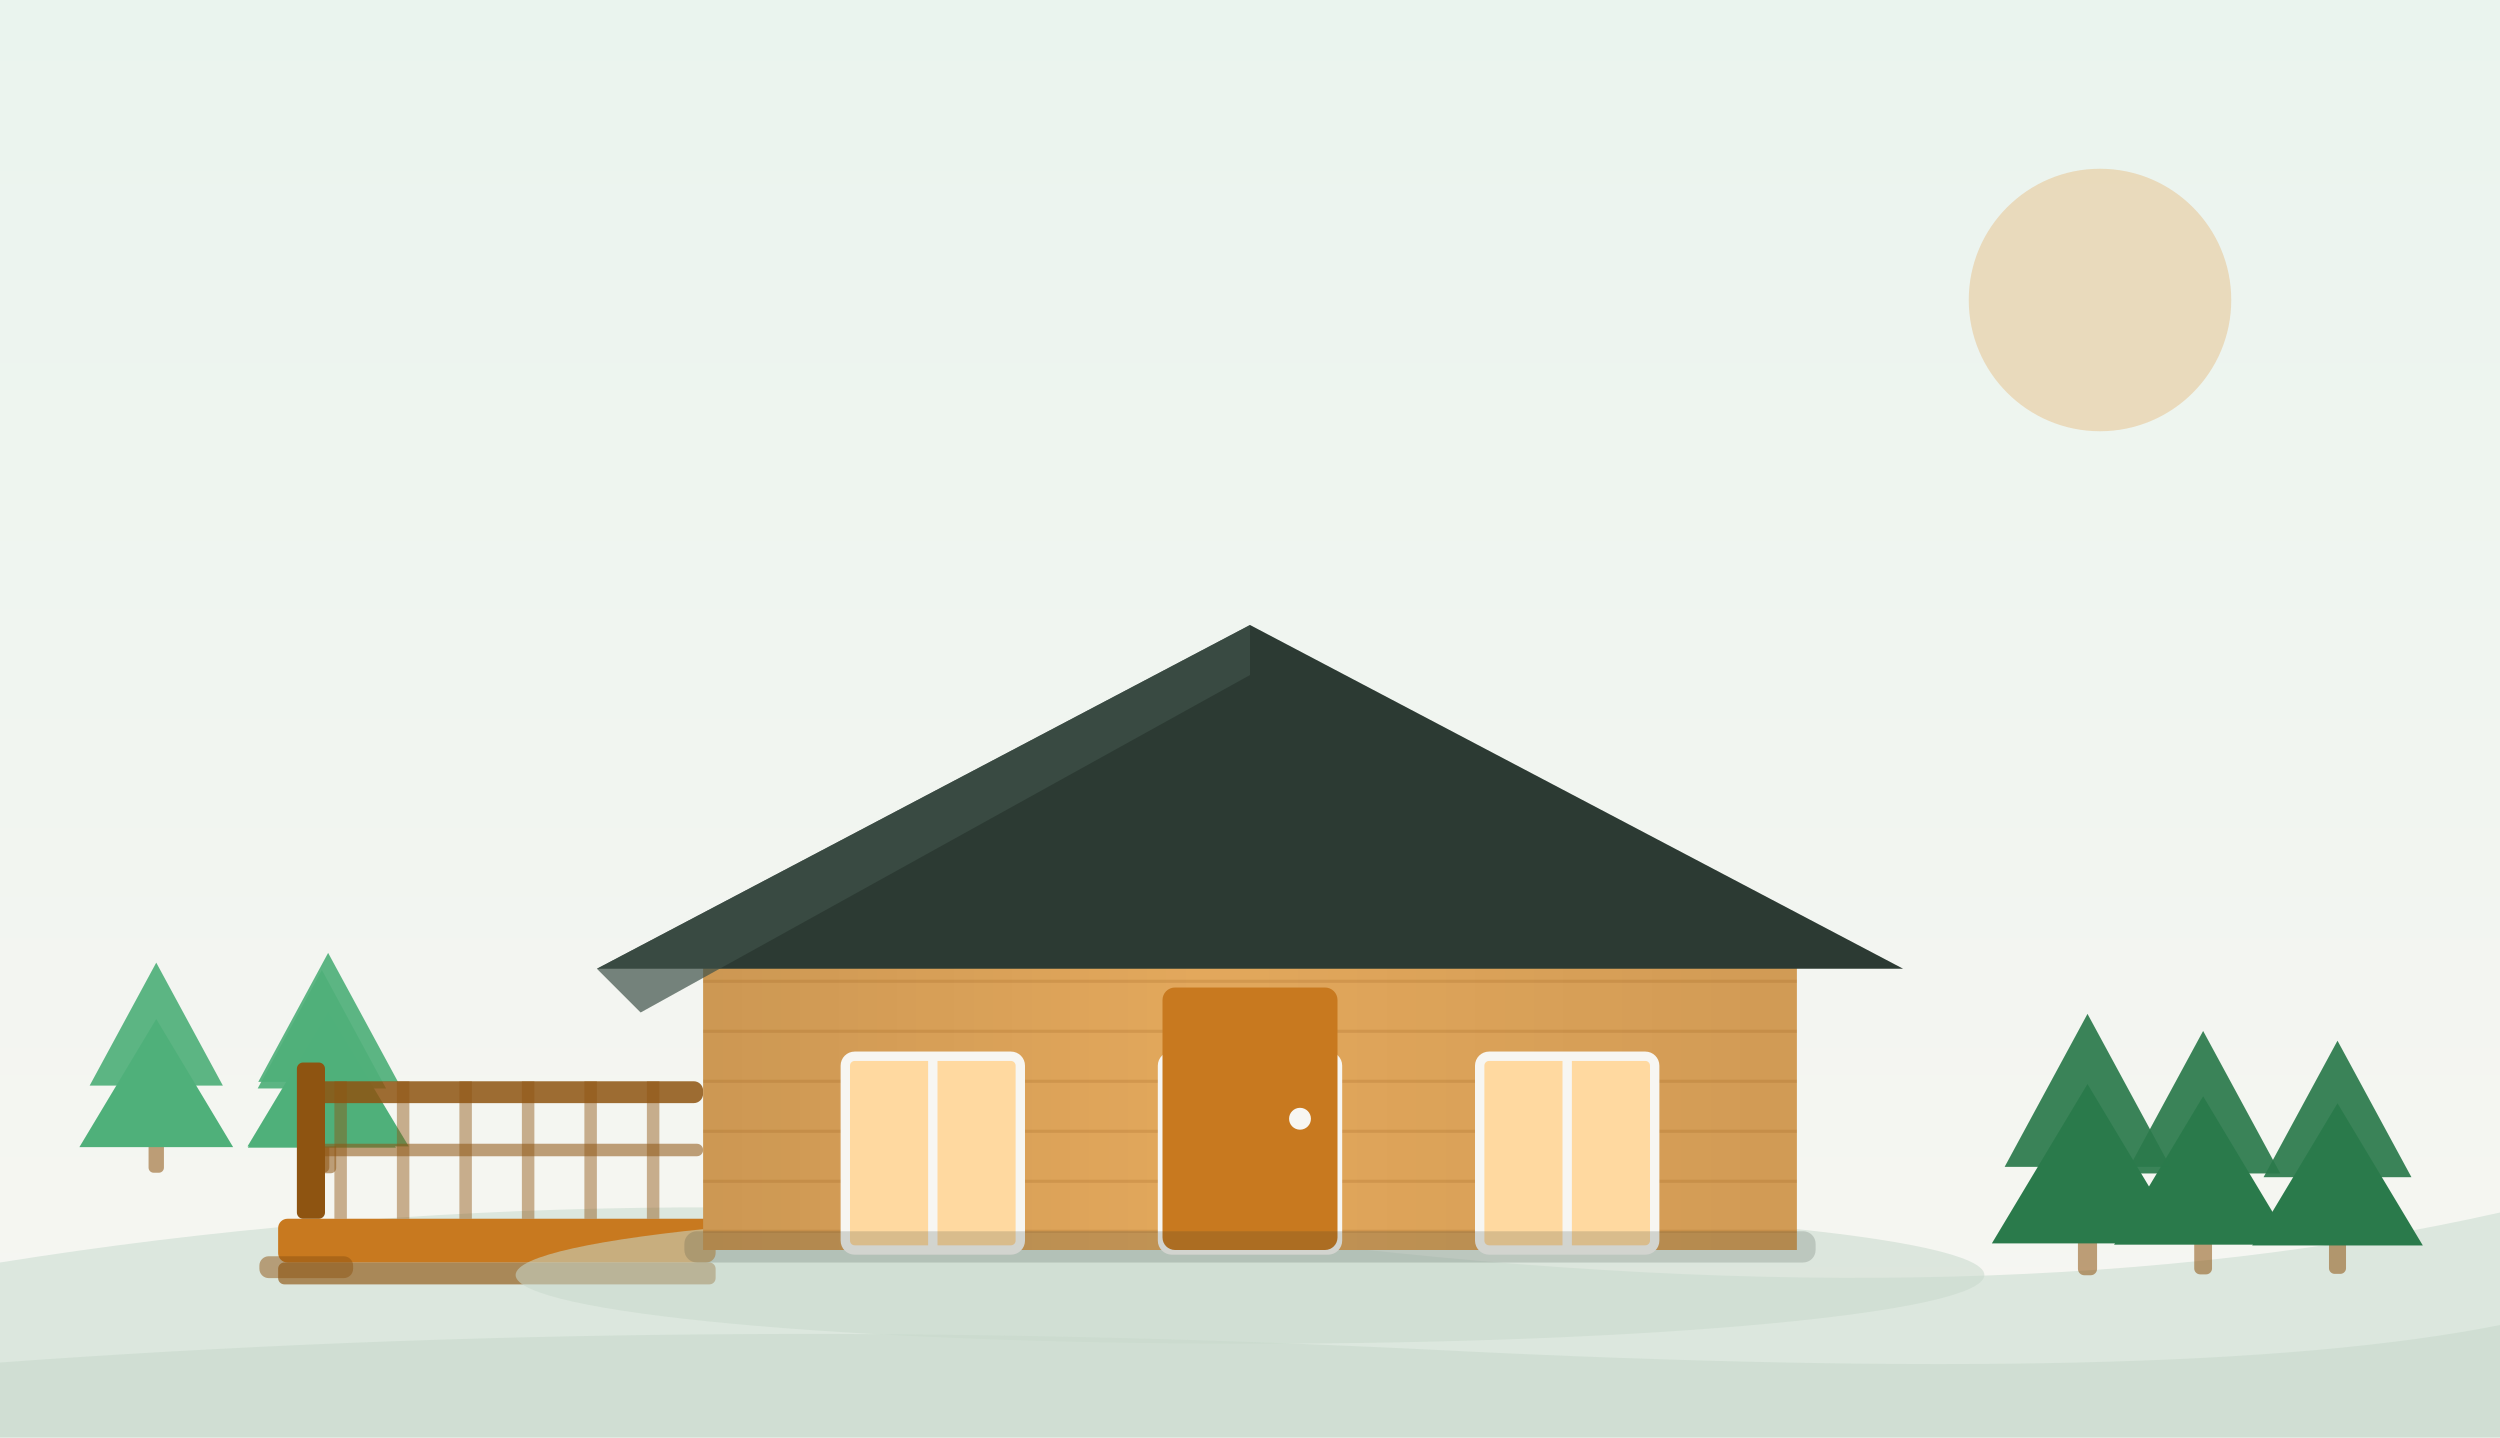
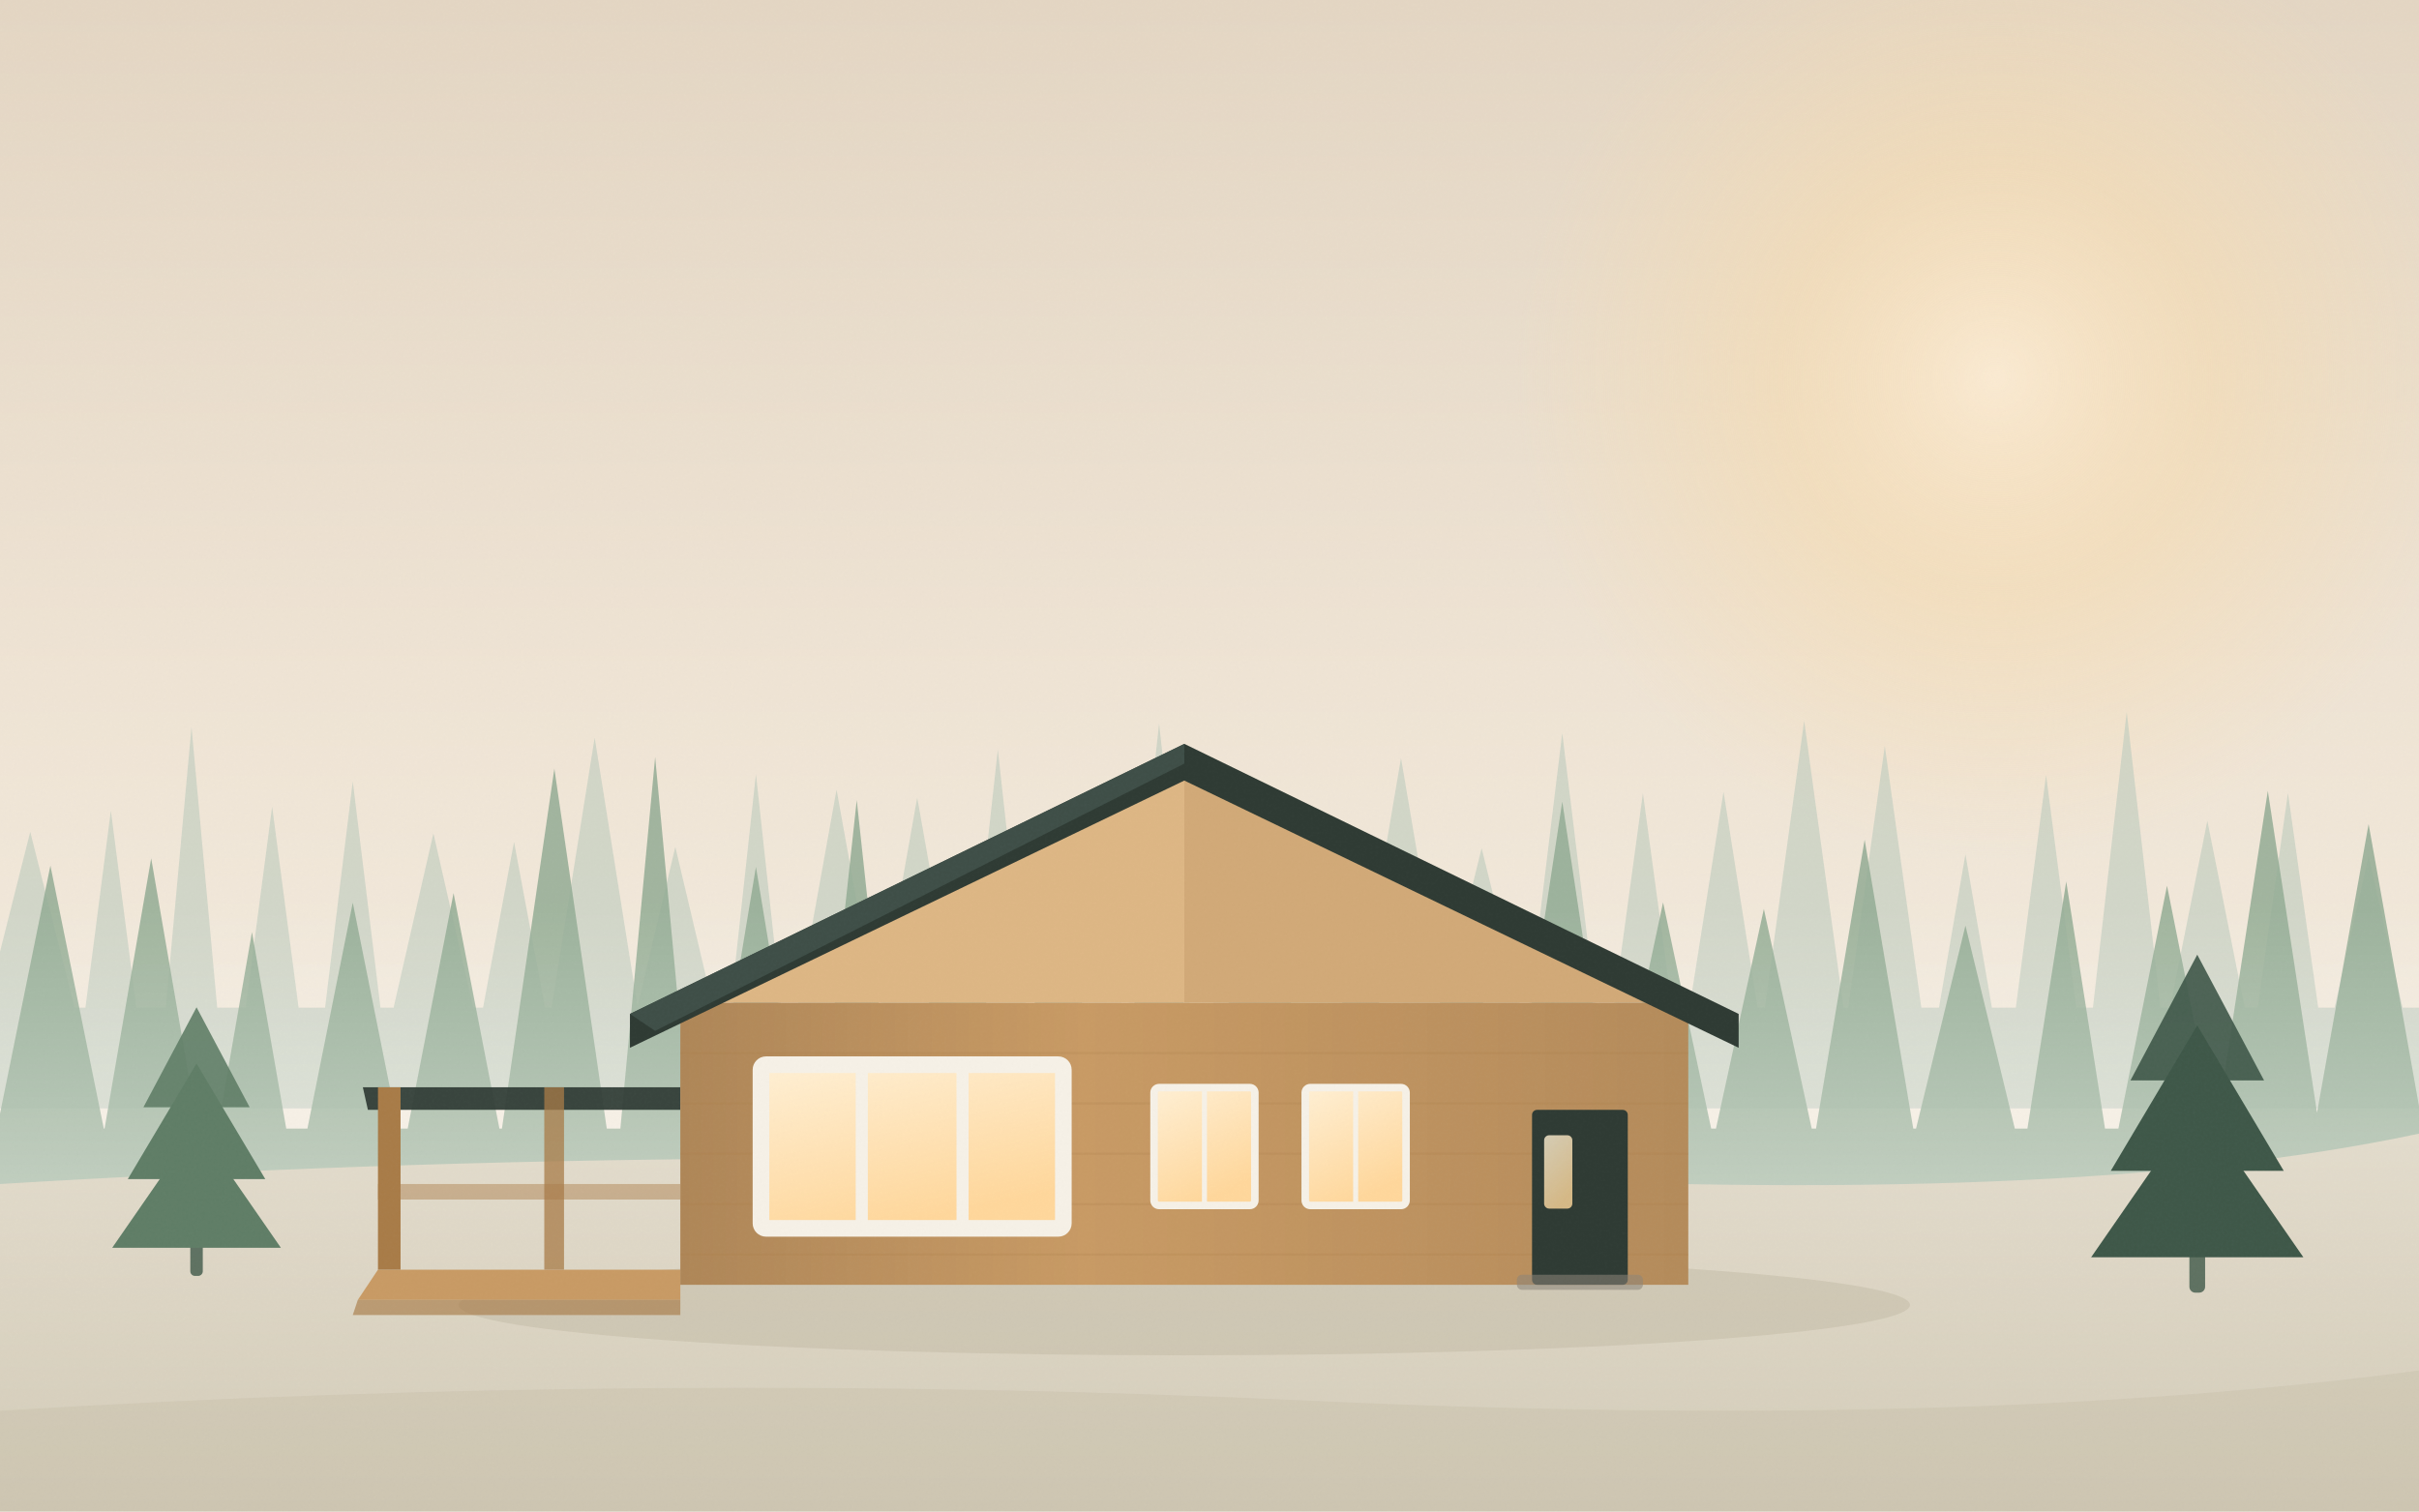
- <svg xmlns="http://www.w3.org/2000/svg" viewBox="0 0 800 460" role="img" aria-label="Каркасный дом КД-60, 6×10 м">
+ <svg xmlns="http://www.w3.org/2000/svg" viewBox="0 0 960 600" role="img" aria-label="Каркасный дом КД-60, 6×10 м, 58 м²">
  <defs>
    <linearGradient id="sky" x1="0" y1="0" x2="0" y2="1">
-       <stop offset="0" stop-color="#EAF4EE" />
-       <stop offset="1" stop-color="#F7F6F2" />
+       <stop offset="0" stop-color="#E4D6C3" />
+       <stop offset=".45" stop-color="#EFE4D4" />
+       <stop offset="1" stop-color="#F6F1E7" />
+     </linearGradient>
+     <radialGradient id="sunGlow" cx=".5" cy=".5" r=".5">
+       <stop offset="0" stop-color="#FBEBD2" stop-opacity=".95" />
+       <stop offset=".45" stop-color="#F7DCB0" stop-opacity=".55" />
+       <stop offset="1" stop-color="#F7DCB0" stop-opacity="0" />
+     </radialGradient>
+     <linearGradient id="glassGrad" x1="0" y1="0" x2=".4" y2="1">
+       <stop offset="0" stop-color="#FFF0D4" />
+       <stop offset="1" stop-color="#FFD79B" />
    </linearGradient>
    <linearGradient id="wallShade" x1="0" y1="0" x2="1" y2="0">
-       <stop offset="0" stop-color="#000" stop-opacity=".10" />
-       <stop offset=".45" stop-color="#000" stop-opacity="0" />
-       <stop offset="1" stop-color="#000" stop-opacity=".08" />
+       <stop offset="0" stop-color="#000" stop-opacity=".13" />
+       <stop offset=".4" stop-color="#000" stop-opacity="0" />
+       <stop offset="1" stop-color="#000" stop-opacity=".10" />
    </linearGradient>
+     <linearGradient id="mist" x1="0" y1="0" x2="0" y2="1">
+       <stop offset="0" stop-color="#fff" stop-opacity="0" />
+       <stop offset="1" stop-color="#fff" stop-opacity=".55" />
+     </linearGradient>
+     <linearGradient id="groundGrad" x1="0" y1="0" x2="0" y2="1">
+       <stop offset="0" stop-color="#E3DCCC" />
+       <stop offset="1" stop-color="#D3CBB8" />
+     </linearGradient>
+     <filter id="grain">
+       <feTurbulence type="fractalNoise" baseFrequency=".9" numOctaves="2" stitchTiles="stitch" />
+       <feColorMatrix type="saturate" values="0" />
+       <feComponentTransfer>
+         <feFuncA type="linear" slope=".055" />
+       </feComponentTransfer>
+     </filter>
+     <filter id="soft">
+       <feGaussianBlur stdDeviation="6" />
+     </filter>
  </defs>
-   <rect width="800" height="460" fill="url(#sky)" />
-   <circle cx="672" cy="96" r="42" fill="#E3A85C" opacity=".35" />
-   <path d="M0 404 Q200 372 420 398 T800 388 V460 H0 Z" fill="#DCE7DE" />
-   <g transform="translate(103 372) scale(0.79)">
-     <rect x="-3" y="-16" width="6" height="20" rx="2" fill="#8E5411" opacity=".55" />
-     <path d="M0 -78 L26 -30 H-26 Z" fill="#4FB07A" opacity=".92" />
-     <path d="M0 -56 L30 -6 H-30 Z" fill="#4FB07A" />
-   </g>
-   <g transform="translate(50 372) scale(0.82)">
-     <rect x="-3" y="-16" width="6" height="20" rx="2" fill="#8E5411" opacity=".55" />
-     <path d="M0 -78 L26 -30 H-26 Z" fill="#4FB07A" opacity=".92" />
-     <path d="M0 -56 L30 -6 H-30 Z" fill="#4FB07A" />
-   </g>
-   <g transform="translate(105 372) scale(0.86)">
-     <rect x="-3" y="-16" width="6" height="20" rx="2" fill="#8E5411" opacity=".55" />
-     <path d="M0 -78 L26 -30 H-26 Z" fill="#4FB07A" opacity=".92" />
-     <path d="M0 -56 L30 -6 H-30 Z" fill="#4FB07A" />
-   </g>
-   <g transform="translate(748 404) scale(0.91)">
-     <rect x="-3" y="-16" width="6" height="20" rx="2" fill="#8E5411" opacity=".55" />
-     <path d="M0 -78 L26 -30 H-26 Z" fill="#2A7A4B" opacity=".92" />
-     <path d="M0 -56 L30 -6 H-30 Z" fill="#2A7A4B" />
-   </g>
-   <g transform="translate(705 404) scale(0.95)">
-     <rect x="-3" y="-16" width="6" height="20" rx="2" fill="#8E5411" opacity=".55" />
-     <path d="M0 -78 L26 -30 H-26 Z" fill="#2A7A4B" opacity=".92" />
-     <path d="M0 -56 L30 -6 H-30 Z" fill="#2A7A4B" />
-   </g>
-   <g transform="translate(668 404) scale(1.02)">
-     <rect x="-3" y="-16" width="6" height="20" rx="2" fill="#8E5411" opacity=".55" />
-     <path d="M0 -78 L26 -30 H-26 Z" fill="#2A7A4B" opacity=".92" />
-     <path d="M0 -56 L30 -6 H-30 Z" fill="#2A7A4B" />
+   <rect width="960" height="600" fill="url(#sky)" />
+   <circle cx="791.941" cy="150" r="190" fill="url(#sunGlow)" />
+   <path d="M-20 440 L-33.5 400.0 L-20.0 343.4 L-6.5 400.0 L-5.6 400.0 L12.0 330.2 L29.6 400.0 L33.9 400.0 L44.0 321.8 L54.1 400.0 L65.8 400.0 L76.0 288.6 L86.2 400.0 L97.5 400.0 L108.0 320.2 L118.5 400.0 L129.0 400.0 L140.0 310.2 L151.0 400.0 L156.2 400.0 L172.0 330.8 L187.8 400.0 L191.7 400.0 L204.0 334.2 L216.3 400.0 L218.9 400.0 L236.0 292.8 L253.1 400.0 L252.9 400.0 L268.0 336.2 L283.1 400.0 L289.9 400.0 L300.0 307.3 L310.1 400.0 L316.4 400.0 L332.0 313.5 L347.6 400.0 L349.2 400.0 L364.0 316.6 L378.8 400.0 L384.7 400.0 L396.0 297.6 L407.3 400.0 L410.5 400.0 L428.0 331.1 L445.5 400.0 L447.7 400.0 L460.0 287.2 L472.3 400.0 L481.2 400.0 L492.0 331.9 L502.8 400.0 L510.9 400.0 L524.0 324.7 L537.1 400.0 L539.2 400.0 L556.0 300.9 L572.8 400.0 L572.4 400.0 L588.0 336.7 L603.6 400.0 L606.7 400.0 L620.0 291.0 L633.3 400.0 L640.4 400.0 L652.0 314.9 L663.6 400.0 L670.5 400.0 L684.0 314.3 L697.5 400.0 L700.4 400.0 L716.0 286.1 L731.6 400.0 L733.5 400.0 L748.0 296.1 L762.5 400.0 L769.5 400.0 L780.0 339.1 L790.5 400.0 L800.0 400.0 L812.0 307.7 L824.0 400.0 L830.6 400.0 L844.0 282.6 L857.4 400.0 L861.2 400.0 L876.0 325.8 L890.8 400.0 L896.0 400.0 L908.0 314.8 L920.0 400.0 L926.5 400.0 L940.0 339.7 L953.5 400.0 L960.8 400.0 L972.0 324.7 L983.2 400.0 L1000 440 Z" fill="#C3CEC0" opacity="0.7" />
+   <path d="M-20 488 L-38.5 448.0 L-20.0 332.4 L-1.5 448.0 L-1.2 448.0 L20.0 343.6 L41.2 448.0 L41.5 448.0 L60.0 340.7 L78.5 448.0 L86.4 448.0 L100.0 370.0 L113.6 448.0 L122.0 448.0 L140.0 358.3 L158.0 448.0 L161.8 448.0 L180.0 354.5 L198.2 448.0 L199.2 448.0 L220.0 305.1 L240.8 448.0 L246.2 448.0 L260.0 300.5 L273.8 448.0 L282.8 448.0 L300.0 344.1 L317.2 448.0 L325.9 448.0 L340.0 317.6 L354.1 448.0 L358.9 448.0 L380.0 339.5 L401.1 448.0 L403.0 448.0 L420.0 336.3 L437.0 448.0 L443.2 448.0 L460.0 329.7 L476.8 448.0 L477.7 448.0 L500.0 335.9 L522.3 448.0 L519.0 448.0 L540.0 371.4 L561.0 448.0 L559.4 448.0 L580.0 362.2 L600.6 448.0 L600.3 448.0 L620.0 318.2 L639.7 448.0 L640.9 448.0 L660.0 358.2 L679.1 448.0 L681.0 448.0 L700.0 360.8 L719.0 448.0 L720.7 448.0 L740.0 333.3 L759.3 448.0 L760.4 448.0 L780.0 367.4 L799.6 448.0 L804.6 448.0 L820.0 349.9 L835.4 448.0 L840.7 448.0 L860.0 351.6 L879.3 448.0 L879.5 448.0 L900.0 313.9 L920.5 448.0 L918.4 448.0 L940.0 327.1 L961.6 448.0 L966.0 448.0 L980.0 368.7 L994.0 448.0 L1000 488 Z" fill="#93AB94" opacity="0.85" />
+   <rect x="0" y="360" width="960" height="130" fill="url(#mist)" opacity=".7" />
+   <path d="M0 470 Q300 452 560 466 T960 450 V600 H0 Z" fill="url(#groundGrad)" />
+   <g transform="translate(78 504) scale(0.62)">
+     <rect x="-4" y="-24" width="8" height="28" rx="3" fill="#3E5748" opacity=".8" />
+     <path d="M0 -168 L34 -104 H-34 Z" fill="#5F7D66" opacity=".9" />
+     <path d="M0 -132 L44 -58 H-44 Z" fill="#5F7D66" />
+     <path d="M0 -92 L54 -14 H-54 Z" fill="#5F7D66" />
  </g>
  <g>
-     <rect x="89" y="390" width="140" height="14" rx="3" fill="#C8791F" />
-     <rect x="89" y="404" width="140" height="7" rx="2" fill="#8E5411" opacity=".65" />
-     <rect x="107" y="346" width="4" height="44" fill="#8E5411" opacity=".45" />
-     <rect x="127" y="346" width="4" height="44" fill="#8E5411" opacity=".45" />
-     <rect x="147" y="346" width="4" height="44" fill="#8E5411" opacity=".45" />
-     <rect x="167" y="346" width="4" height="44" fill="#8E5411" opacity=".45" />
-     <rect x="187" y="346" width="4" height="44" fill="#8E5411" opacity=".45" />
-     <rect x="207" y="346" width="4" height="44" fill="#8E5411" opacity=".45" />
-     <rect x="97" y="346" width="128" height="7" rx="3" fill="#8E5411" opacity=".85" />
-     <rect x="97" y="366" width="128" height="4" rx="2" fill="#8E5411" opacity=".55" />
-     <rect x="95" y="340" width="9" height="50" rx="2" fill="#8E5411" />
-     <rect x="83" y="402" width="30" height="7" rx="3" fill="#8E5411" opacity=".5" />
+     <ellipse cx="470" cy="518" rx="288" ry="20" fill="#BFB7A2" opacity=".45" />
+     <g>
+       <path d="M150 504 H270 V516 H142 Z" fill="#C89A64" />
+       <path d="M142 516 H270 v6 H140 Z" fill="#A87B47" opacity=".65" />
+       <path d="M144 431.6 H270 v8.96 H146 Z" fill="#2E3A33" opacity=".92" />
+       <rect x="150" y="431.6" width="8.96" height="72.4" fill="#A87B47" />
+       <rect x="216" y="431.6" width="7.84" height="72.4" fill="#A87B47" opacity=".75" />
+       <rect x="150" y="470" width="120" height="6.16" fill="#A87B47" opacity=".45" />
+     </g>
+     <rect x="270" y="398" width="400" height="112" fill="#C89A64" />
+     <polygon points="270,398 470,302 670,398" fill="#DDB684" />
+     <polygon points="470,302 670,398 470,398" fill="#A87B47" opacity=".22" />
+     <rect x="270" y="398" width="400" height="112" fill="url(#wallShade)" />
+     <line x1="270" y1="418" x2="670" y2="418" stroke="#A87B47" stroke-width=".9" opacity=".2" />
+     <line x1="270" y1="438" x2="670" y2="438" stroke="#A87B47" stroke-width=".9" opacity=".2" />
+     <line x1="270" y1="458" x2="670" y2="458" stroke="#A87B47" stroke-width=".9" opacity=".2" />
+     <line x1="270" y1="478" x2="670" y2="478" stroke="#A87B47" stroke-width=".9" opacity=".2" />
+     <line x1="270" y1="498" x2="670" y2="498" stroke="#A87B47" stroke-width=".9" opacity=".2" />
+     <path d="M250 402.48 L470 295.28 L690 402.48 L690 415.92 L470 309.84 L250 415.92 Z" fill="#2E3A33" />
+     <path d="M250 402.48 L470 295.28 L470 303.12 L260 409.2  Z" fill="#3F5049" opacity=".9" />
+     <g>
+       <rect x="302" y="422.64" width="120" height="64.96" rx="2" fill="url(#glassGrad)" />
+       <line x1="342" y1="422.64" x2="342" y2="487.6" stroke="#F6F1E7" stroke-width="4.8" />
+       <line x1="382" y1="422.64" x2="382" y2="487.6" stroke="#F6F1E7" stroke-width="4.8" />
+       <rect x="302" y="422.64" width="120" height="64.96" rx="2" fill="none" stroke="#F6F1E7" stroke-width="6.6" />
+     </g>
+     <g>
+       <rect x="458" y="431.734" width="40" height="46.771" rx="2" fill="url(#glassGrad)" />
+       <line x1="478" y1="431.734" x2="478" y2="478.506" stroke="#F6F1E7" stroke-width="2" />
+       <rect x="458" y="431.734" width="40" height="46.771" rx="2" fill="none" stroke="#F6F1E7" stroke-width="3" />
+     </g>
+     <g>
+       <rect x="518" y="431.734" width="40" height="46.771" rx="2" fill="url(#glassGrad)" />
+       <line x1="538" y1="431.734" x2="538" y2="478.506" stroke="#F6F1E7" stroke-width="2" />
+       <rect x="518" y="431.734" width="40" height="46.771" rx="2" fill="none" stroke="#F6F1E7" stroke-width="3" />
+     </g>
+     <g>
+       <rect x="608" y="440.56" width="38" height="69.44" rx="2" fill="#2E3A33" />
+       <rect x="612.8" y="450.64" width="11.2" height="29.12" rx="2" fill="url(#glassGrad)" opacity=".8" />
+       <rect x="602" y="506" width="50" height="6" rx="2" fill="#8C8578" opacity=".55" />
+     </g>
  </g>
-   <g>
-     <ellipse cx="400" cy="408" rx="235" ry="22" fill="#C8D9CC" opacity=".55" />
-     <rect x="225" y="304" width="350" height="96" fill="#E3A85C" />
-     <rect x="225" y="304" width="350" height="96" fill="url(#wallShade)" />
-     <line x1="225" y1="314" x2="575" y2="314" stroke="#8E5411" stroke-width="1" opacity=".18" />
-     <line x1="225" y1="330" x2="575" y2="330" stroke="#8E5411" stroke-width="1" opacity=".18" />
-     <line x1="225" y1="346" x2="575" y2="346" stroke="#8E5411" stroke-width="1" opacity=".18" />
-     <line x1="225" y1="362" x2="575" y2="362" stroke="#8E5411" stroke-width="1" opacity=".18" />
-     <line x1="225" y1="378" x2="575" y2="378" stroke="#8E5411" stroke-width="1" opacity=".18" />
-     <line x1="225" y1="394" x2="575" y2="394" stroke="#8E5411" stroke-width="1" opacity=".18" />
-     <path d="M191 310 L400 200 L609 310 Z" fill="#2C3A33" />
-     <path d="M191 310 L400 200 L400 216 L205 324 Z" fill="#3E5148" opacity=".7" />
-     <g transform="translate(270.5 338)">
-       <rect width="56" height="62" rx="3" fill="#FFD9A0" />
-       <rect width="56" height="62" rx="3" fill="none" stroke="#F7F6F2" stroke-width="3" />
-       <line x1="28" y1="0" x2="28" y2="62" stroke="#F7F6F2" stroke-width="3" />
-     </g>
-     <g transform="translate(372 338)">
-       <rect width="56" height="62" rx="3" fill="#FFD9A0" />
-       <rect width="56" height="62" rx="3" fill="none" stroke="#F7F6F2" stroke-width="3" />
-       <line x1="28" y1="0" x2="28" y2="62" stroke="#F7F6F2" stroke-width="3" />
-     </g>
-     <g transform="translate(473.5 338)">
-       <rect width="56" height="62" rx="3" fill="#FFD9A0" />
-       <rect width="56" height="62" rx="3" fill="none" stroke="#F7F6F2" stroke-width="3" />
-       <line x1="28" y1="0" x2="28" y2="62" stroke="#F7F6F2" stroke-width="3" />
-     </g>
-     <rect x="372" y="316" width="56" height="84" rx="4" fill="#C8791F" />
-     <circle cx="416" cy="358" r="3.5" fill="#F7F6F2" />
-     <rect x="219" y="394" width="362" height="10" rx="4" fill="#2C3A33" opacity=".18" />
+   <g transform="translate(872 510) scale(0.78)">
+     <rect x="-4" y="-24" width="8" height="28" rx="3" fill="#3E5748" opacity=".8" />
+     <path d="M0 -168 L34 -104 H-34 Z" fill="#3E5748" opacity=".9" />
+     <path d="M0 -132 L44 -58 H-44 Z" fill="#3E5748" />
+     <path d="M0 -92 L54 -14 H-54 Z" fill="#3E5748" />
  </g>
-   <path d="M0 436 Q220 420 460 432 T800 424 V460 H0 Z" fill="#C8D9CC" opacity=".6" />
+   <path d="M0 560 Q260 544 520 556 T960 544 V600 H0 Z" fill="#BFB7A2" opacity=".3" />
+   <rect width="960" height="600" filter="url(#grain)" opacity=".45" />
</svg>
